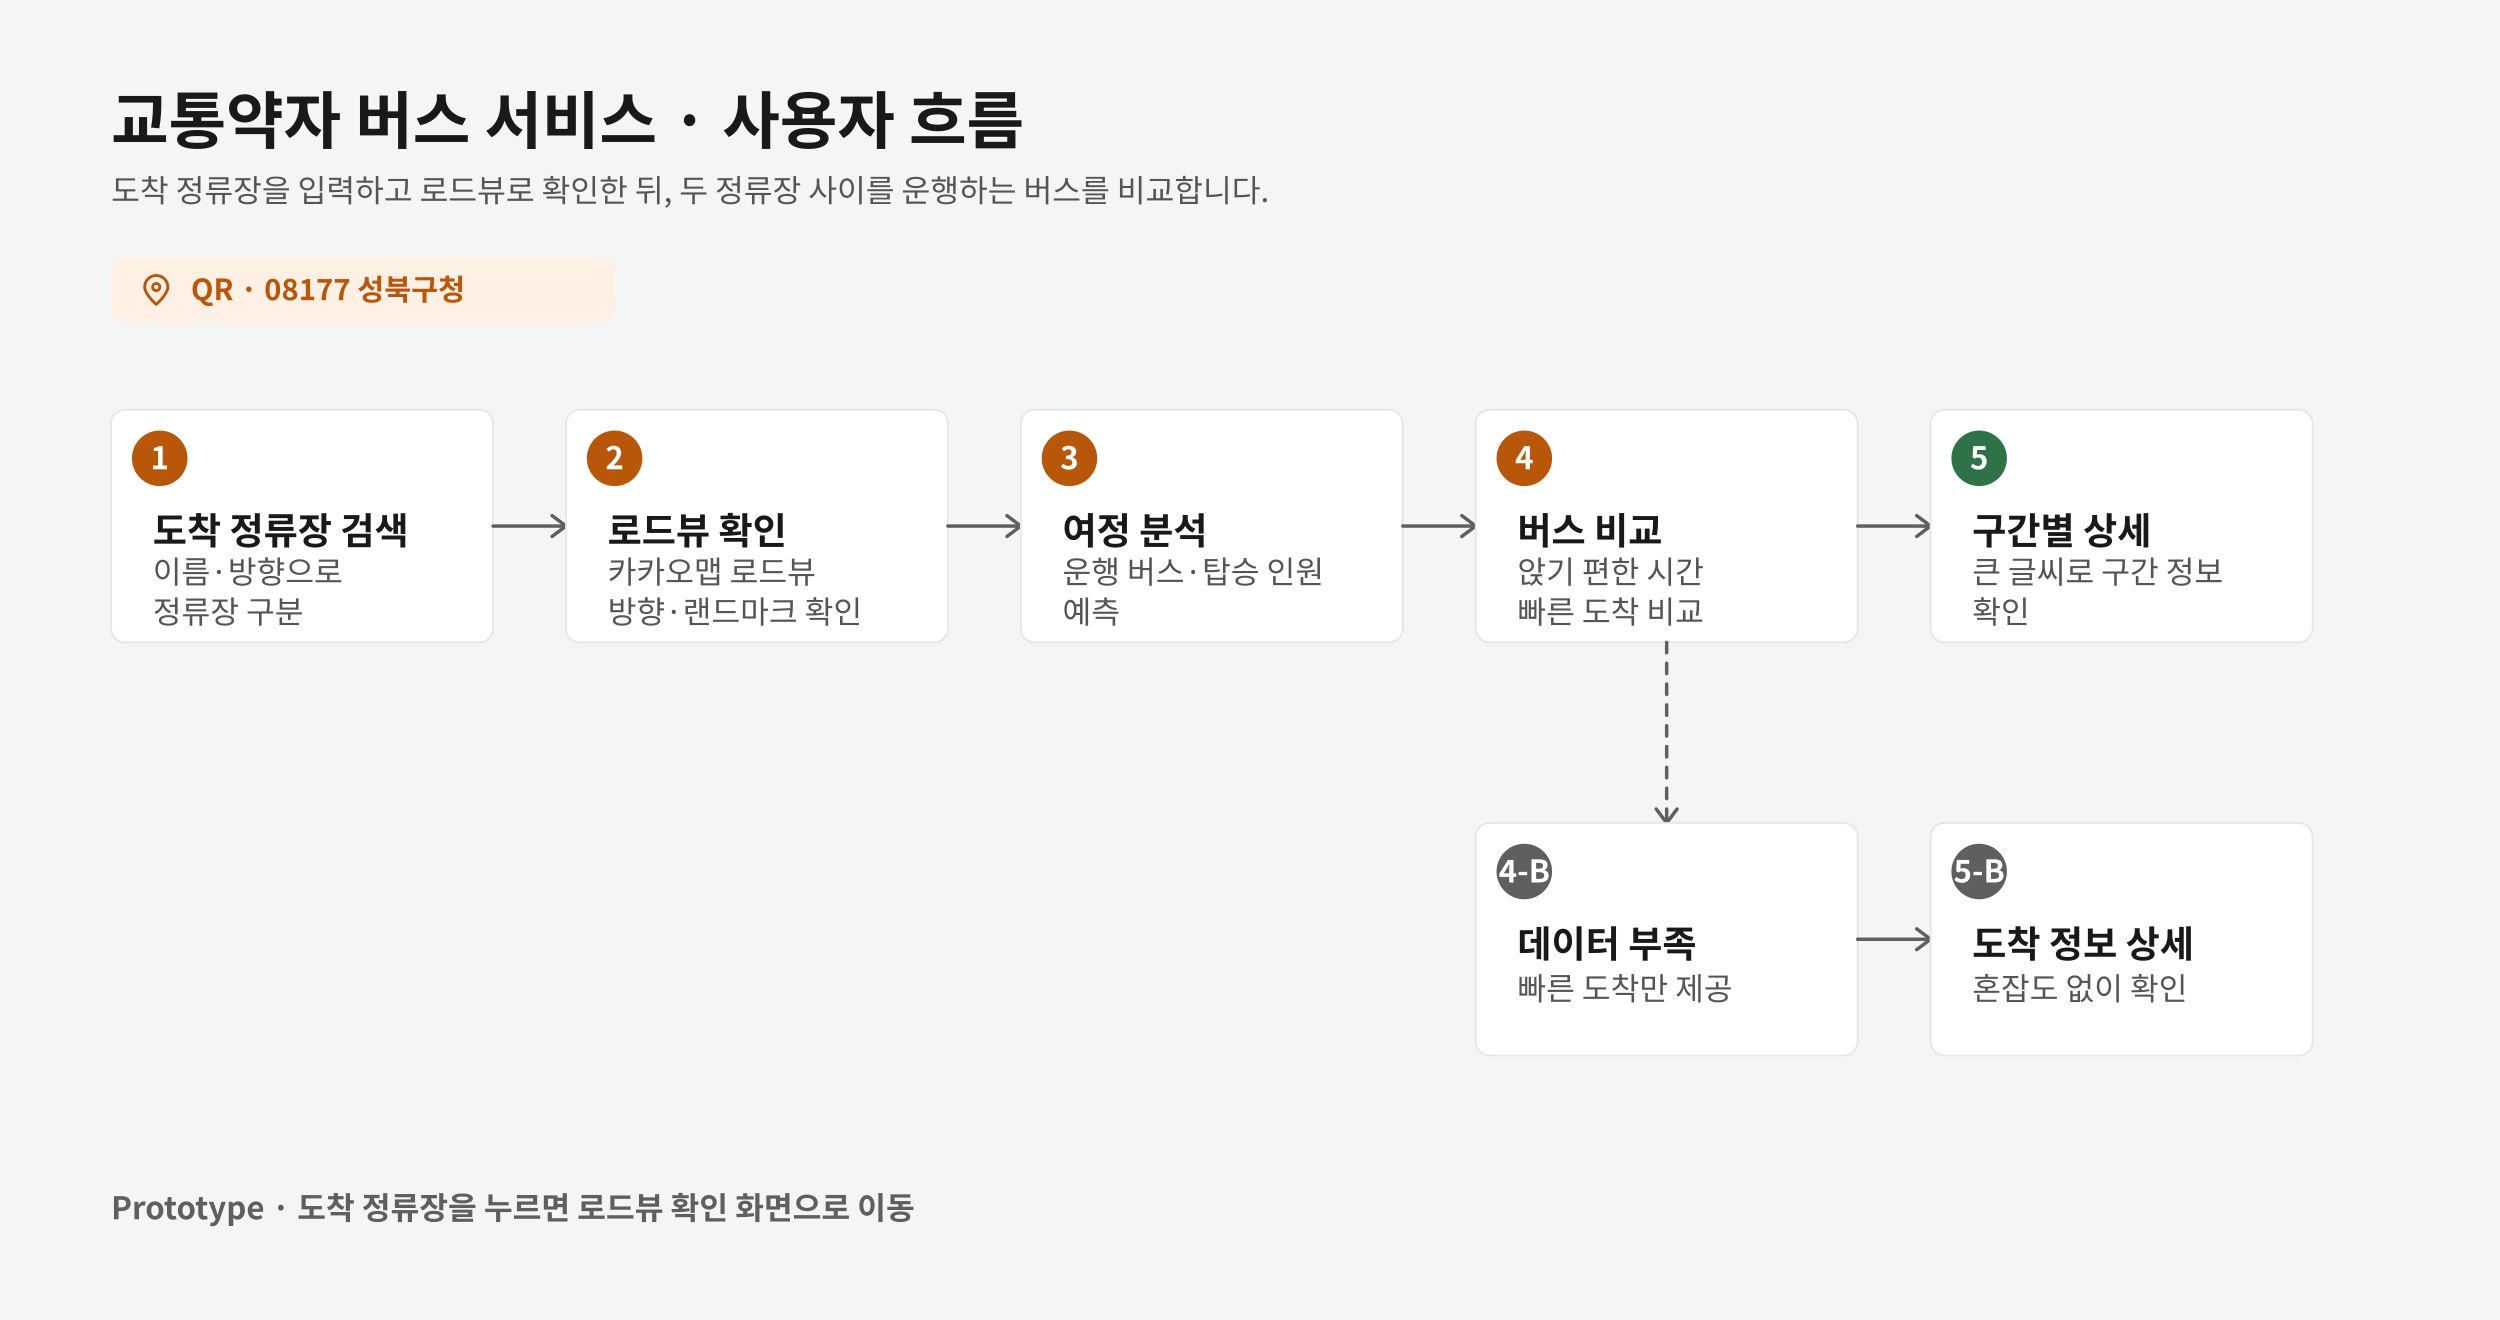
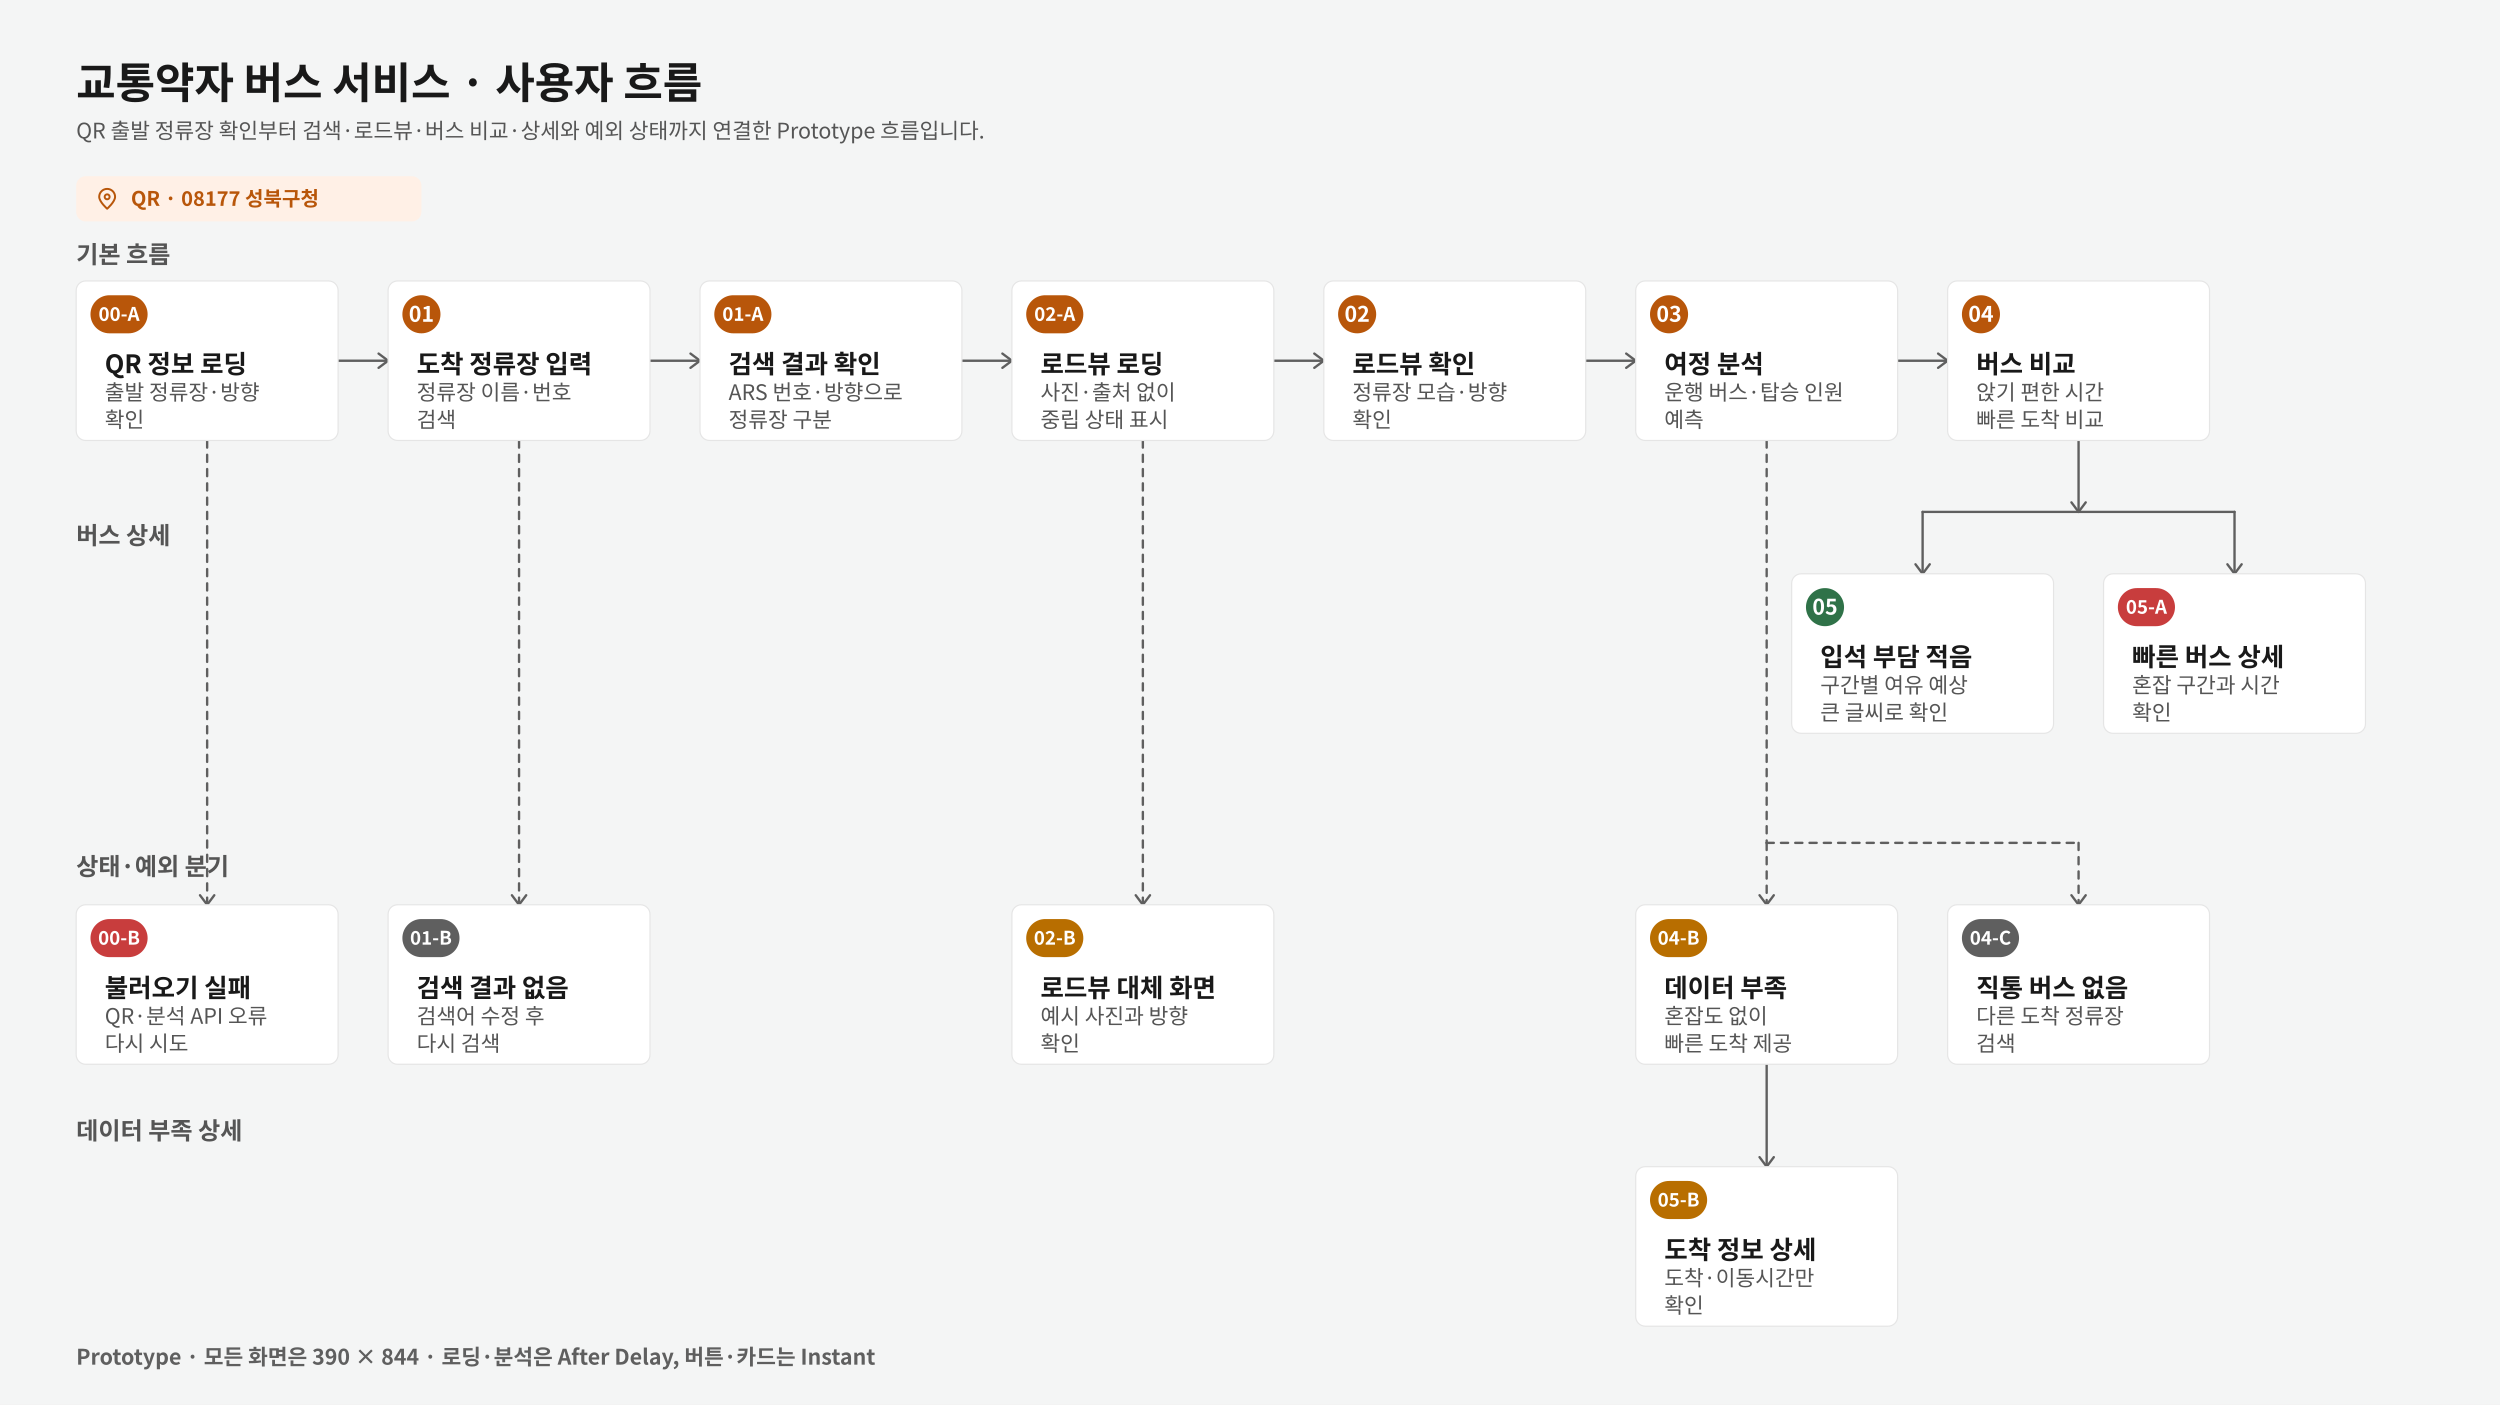
- <svg xmlns="http://www.w3.org/2000/svg" width="1440" height="760" viewBox="0 0 1440 760" role="img" aria-label="사용자 흐름도">
-   <rect x="0" y="0" width="1440" height="760" rx="0" fill="#F4F5F5" stroke="none" stroke-width="1" />
+ <svg xmlns="http://www.w3.org/2000/svg" width="2100" height="1180" viewBox="0 0 2100 1180" role="img" aria-label="사용자 흐름도">
+   <rect x="0" y="0" width="2100" height="1180" rx="0" fill="#F4F5F5" stroke="none" stroke-width="1" />
  <text x="64" y="70" font-family="Noto Sans CJK KR, Malgun Gothic, sans-serif" font-size="36" font-weight="800" fill="#191919" text-anchor="start" dominant-baseline="middle" letter-spacing="0">교통약자 버스 서비스 · 사용자 흐름</text>
-   <text x="64" y="110" font-family="Noto Sans CJK KR, Malgun Gothic, sans-serif" font-size="18" font-weight="500" fill="#555555" text-anchor="start" dominant-baseline="middle" letter-spacing="0">도착 정류장을 입력하고 로드뷰로 확인한 뒤, 두 정류장 사이를 운행하는 버스를 비교합니다.</text>
+   <text x="64" y="110" font-family="Noto Sans CJK KR, Malgun Gothic, sans-serif" font-size="18" font-weight="500" fill="#555555" text-anchor="start" dominant-baseline="middle" letter-spacing="0">QR 출발 정류장 확인부터 검색·로드뷰·버스 비교·상세와 예외 상태까지 연결한 Prototype 흐름입니다.</text>
  <rect x="64" y="148" width="290" height="38" rx="8" fill="#FFF0E6" stroke="none" stroke-width="1" />
  <g transform="translate(80 157) scale(0.8333333)">
    <path d="M20 10c0 5-8 12-8 12S4 15 4 10a8 8 0 1 1 16 0Z" fill="none" stroke="#B8560A" stroke-width="2" stroke-linecap="round" stroke-linejoin="round" />
    <circle cx="12" cy="10" r="2.5" fill="none" stroke="#B8560A" stroke-width="2" stroke-linecap="round" stroke-linejoin="round" />
  </g>
  <text x="110" y="167" font-family="Noto Sans CJK KR, Malgun Gothic, sans-serif" font-size="16.88" font-weight="700" fill="#B8560A" text-anchor="start" dominant-baseline="middle" letter-spacing="0">QR · 08177 성북구청</text>
-   <rect x="64" y="236" width="220" height="134" rx="8" fill="#FFFFFF" stroke="#E5E5E5" stroke-width="1" />
-   <circle cx="92" cy="264" r="16" fill="#B8560A" stroke="none" stroke-width="1" />
-   <text x="92" y="264" font-family="Noto Sans CJK KR, Malgun Gothic, sans-serif" font-size="18" font-weight="800" fill="#FFFFFF" text-anchor="middle" dominant-baseline="middle" letter-spacing="0">1</text>
-   <text x="88" y="306" font-family="Noto Sans CJK KR, Malgun Gothic, sans-serif" font-size="21.38" font-weight="800" fill="#191919" text-anchor="start" dominant-baseline="middle" letter-spacing="0">도착 정류장 검색</text>
-   <text x="88" y="336" font-family="Noto Sans CJK KR, Malgun Gothic, sans-serif" font-size="18" font-weight="500" fill="#555555" text-anchor="start" letter-spacing="0">
-     <tspan x="88" dy="0">이름·방향으로</tspan>
-     <tspan x="88" dy="23">정류장 구분</tspan>
-   </text>
+   <text x="64" y="214" font-family="Noto Sans CJK KR, Malgun Gothic, sans-serif" font-size="20.25" font-weight="800" fill="#555555" text-anchor="start" dominant-baseline="middle" letter-spacing="0">기본 흐름</text>
  <line x1="284" y1="303" x2="326" y2="303" stroke="#5F5F5F" stroke-width="2" stroke-linecap="round" />
  <path d="M318 297L326 303L318 309" fill="none" stroke="#5F5F5F" stroke-width="2" stroke-linecap="round" stroke-linejoin="round" />
-   <rect x="326" y="236" width="220" height="134" rx="8" fill="#FFFFFF" stroke="#E5E5E5" stroke-width="1" />
-   <circle cx="354" cy="264" r="16" fill="#B8560A" stroke="none" stroke-width="1" />
-   <text x="354" y="264" font-family="Noto Sans CJK KR, Malgun Gothic, sans-serif" font-size="18" font-weight="800" fill="#FFFFFF" text-anchor="middle" dominant-baseline="middle" letter-spacing="0">2</text>
-   <text x="350" y="306" font-family="Noto Sans CJK KR, Malgun Gothic, sans-serif" font-size="21.38" font-weight="800" fill="#191919" text-anchor="start" dominant-baseline="middle" letter-spacing="0">로드뷰 확인</text>
-   <text x="350" y="336" font-family="Noto Sans CJK KR, Malgun Gothic, sans-serif" font-size="18" font-weight="500" fill="#555555" text-anchor="start" letter-spacing="0">
-     <tspan x="350" dy="0">카카오맵 로드뷰</tspan>
-     <tspan x="350" dy="23">방향·랜드마크 확인</tspan>
-   </text>
  <line x1="546" y1="303" x2="588" y2="303" stroke="#5F5F5F" stroke-width="2" stroke-linecap="round" />
  <path d="M580 297L588 303L580 309" fill="none" stroke="#5F5F5F" stroke-width="2" stroke-linecap="round" stroke-linejoin="round" />
-   <rect x="588" y="236" width="220" height="134" rx="8" fill="#FFFFFF" stroke="#E5E5E5" stroke-width="1" />
-   <circle cx="616" cy="264" r="16" fill="#B8560A" stroke="none" stroke-width="1" />
-   <text x="616" y="264" font-family="Noto Sans CJK KR, Malgun Gothic, sans-serif" font-size="18" font-weight="800" fill="#FFFFFF" text-anchor="middle" dominant-baseline="middle" letter-spacing="0">3</text>
-   <text x="612" y="306" font-family="Noto Sans CJK KR, Malgun Gothic, sans-serif" font-size="21.38" font-weight="800" fill="#191919" text-anchor="start" dominant-baseline="middle" letter-spacing="0">여정 분석</text>
-   <text x="612" y="336" font-family="Noto Sans CJK KR, Malgun Gothic, sans-serif" font-size="18" font-weight="500" fill="#555555" text-anchor="start" letter-spacing="0">
-     <tspan x="612" dy="0">운행 버스·탑승 인원</tspan>
-     <tspan x="612" dy="23">예측</tspan>
-   </text>
  <line x1="808" y1="303" x2="850" y2="303" stroke="#5F5F5F" stroke-width="2" stroke-linecap="round" />
  <path d="M842 297L850 303L842 309" fill="none" stroke="#5F5F5F" stroke-width="2" stroke-linecap="round" stroke-linejoin="round" />
-   <rect x="850" y="236" width="220" height="134" rx="8" fill="#FFFFFF" stroke="#E5E5E5" stroke-width="1" />
-   <circle cx="878" cy="264" r="16" fill="#B8560A" stroke="none" stroke-width="1" />
-   <text x="878" y="264" font-family="Noto Sans CJK KR, Malgun Gothic, sans-serif" font-size="18" font-weight="800" fill="#FFFFFF" text-anchor="middle" dominant-baseline="middle" letter-spacing="0">4</text>
-   <text x="874" y="306" font-family="Noto Sans CJK KR, Malgun Gothic, sans-serif" font-size="21.38" font-weight="800" fill="#191919" text-anchor="start" dominant-baseline="middle" letter-spacing="0">버스 비교</text>
-   <text x="874" y="336" font-family="Noto Sans CJK KR, Malgun Gothic, sans-serif" font-size="18" font-weight="500" fill="#555555" text-anchor="start" letter-spacing="0">
-     <tspan x="874" dy="0">앉기 편한 시간</tspan>
-     <tspan x="874" dy="23">빠른 도착 비교</tspan>
-   </text>
  <line x1="1070" y1="303" x2="1112" y2="303" stroke="#5F5F5F" stroke-width="2" stroke-linecap="round" />
  <path d="M1104 297L1112 303L1104 309" fill="none" stroke="#5F5F5F" stroke-width="2" stroke-linecap="round" stroke-linejoin="round" />
+   <line x1="1332" y1="303" x2="1374" y2="303" stroke="#5F5F5F" stroke-width="2" stroke-linecap="round" />
+   <path d="M1366 297L1374 303L1366 309" fill="none" stroke="#5F5F5F" stroke-width="2" stroke-linecap="round" stroke-linejoin="round" />
+   <line x1="1594" y1="303" x2="1636" y2="303" stroke="#5F5F5F" stroke-width="2" stroke-linecap="round" />
+   <path d="M1628 297L1636 303L1628 309" fill="none" stroke="#5F5F5F" stroke-width="2" stroke-linecap="round" stroke-linejoin="round" />
+   <line x1="1746" y1="370" x2="1746" y2="430" stroke="#5F5F5F" stroke-width="2" stroke-linecap="round" />
+   <path d="M1740 422L1746 430L1752 422" fill="none" stroke="#5F5F5F" stroke-width="2" stroke-linecap="round" stroke-linejoin="round" />
+   <line x1="1615" y1="430" x2="1877" y2="430" stroke="#5F5F5F" stroke-width="2" stroke-linecap="round" />
+   <line x1="1615" y1="430" x2="1615" y2="482" stroke="#5F5F5F" stroke-width="2" stroke-linecap="round" />
+   <path d="M1609 474L1615 482L1621 474" fill="none" stroke="#5F5F5F" stroke-width="2" stroke-linecap="round" stroke-linejoin="round" />
+   <line x1="1877" y1="430" x2="1877" y2="482" stroke="#5F5F5F" stroke-width="2" stroke-linecap="round" />
+   <path d="M1871 474L1877 482L1883 474" fill="none" stroke="#5F5F5F" stroke-width="2" stroke-linecap="round" stroke-linejoin="round" />
+   <line x1="174" y1="370" x2="174" y2="760" stroke="#5F5F5F" stroke-width="2" stroke-linecap="round" stroke-dasharray="6 6" />
+   <path d="M168 752L174 760L180 752" fill="none" stroke="#5F5F5F" stroke-width="2" stroke-linecap="round" stroke-linejoin="round" />
+   <line x1="436" y1="370" x2="436" y2="760" stroke="#5F5F5F" stroke-width="2" stroke-linecap="round" stroke-dasharray="6 6" />
+   <path d="M430 752L436 760L442 752" fill="none" stroke="#5F5F5F" stroke-width="2" stroke-linecap="round" stroke-linejoin="round" />
+   <line x1="960" y1="370" x2="960" y2="760" stroke="#5F5F5F" stroke-width="2" stroke-linecap="round" stroke-dasharray="6 6" />
+   <path d="M954 752L960 760L966 752" fill="none" stroke="#5F5F5F" stroke-width="2" stroke-linecap="round" stroke-linejoin="round" />
+   <line x1="1484" y1="370" x2="1484" y2="708" stroke="#5F5F5F" stroke-width="2" stroke-linecap="round" stroke-dasharray="6 6" />
+   <line x1="1484" y1="708" x2="1746" y2="708" stroke="#5F5F5F" stroke-width="2" stroke-linecap="round" stroke-dasharray="6 6" />
+   <line x1="1484" y1="708" x2="1484" y2="760" stroke="#5F5F5F" stroke-width="2" stroke-linecap="round" stroke-dasharray="6 6" />
+   <path d="M1478 752L1484 760L1490 752" fill="none" stroke="#5F5F5F" stroke-width="2" stroke-linecap="round" stroke-linejoin="round" />
+   <line x1="1746" y1="708" x2="1746" y2="760" stroke="#5F5F5F" stroke-width="2" stroke-linecap="round" stroke-dasharray="6 6" />
+   <path d="M1740 752L1746 760L1752 752" fill="none" stroke="#5F5F5F" stroke-width="2" stroke-linecap="round" stroke-linejoin="round" />
+   <line x1="1484" y1="894" x2="1484" y2="980" stroke="#5F5F5F" stroke-width="2" stroke-linecap="round" />
+   <path d="M1478 972L1484 980L1490 972" fill="none" stroke="#5F5F5F" stroke-width="2" stroke-linecap="round" stroke-linejoin="round" />
+   <rect x="64" y="236" width="220" height="134" rx="8" fill="#FFFFFF" stroke="#E5E5E5" stroke-width="1" />
+   <rect x="76" y="248" width="48" height="32" rx="16" fill="#B8560A" stroke="none" stroke-width="1" />
+   <text x="100" y="264" font-family="Noto Sans CJK KR, Malgun Gothic, sans-serif" font-size="15.75" font-weight="800" fill="#FFFFFF" text-anchor="middle" dominant-baseline="middle" letter-spacing="0">00-A</text>
+   <text x="88" y="306" font-family="Noto Sans CJK KR, Malgun Gothic, sans-serif" font-size="21.38" font-weight="800" fill="#191919" text-anchor="start" dominant-baseline="middle" letter-spacing="0">QR 정보 로딩</text>
+   <text x="88" y="336" font-family="Noto Sans CJK KR, Malgun Gothic, sans-serif" font-size="18" font-weight="500" fill="#555555" text-anchor="start" letter-spacing="0">
+     <tspan x="88" dy="0">출발 정류장·방향</tspan>
+     <tspan x="88" dy="23">확인</tspan>
+   </text>
+   <rect x="326" y="236" width="220" height="134" rx="8" fill="#FFFFFF" stroke="#E5E5E5" stroke-width="1" />
+   <rect x="338" y="248" width="32" height="32" rx="16" fill="#B8560A" stroke="none" stroke-width="1" />
+   <text x="354" y="264" font-family="Noto Sans CJK KR, Malgun Gothic, sans-serif" font-size="18" font-weight="800" fill="#FFFFFF" text-anchor="middle" dominant-baseline="middle" letter-spacing="0">01</text>
+   <text x="350" y="306" font-family="Noto Sans CJK KR, Malgun Gothic, sans-serif" font-size="21.38" font-weight="800" fill="#191919" text-anchor="start" dominant-baseline="middle" letter-spacing="0">도착 정류장 입력</text>
+   <text x="350" y="336" font-family="Noto Sans CJK KR, Malgun Gothic, sans-serif" font-size="18" font-weight="500" fill="#555555" text-anchor="start" letter-spacing="0">
+     <tspan x="350" dy="0">정류장 이름·번호</tspan>
+     <tspan x="350" dy="23">검색</tspan>
+   </text>
+   <rect x="588" y="236" width="220" height="134" rx="8" fill="#FFFFFF" stroke="#E5E5E5" stroke-width="1" />
+   <rect x="600" y="248" width="48" height="32" rx="16" fill="#B8560A" stroke="none" stroke-width="1" />
+   <text x="624" y="264" font-family="Noto Sans CJK KR, Malgun Gothic, sans-serif" font-size="15.75" font-weight="800" fill="#FFFFFF" text-anchor="middle" dominant-baseline="middle" letter-spacing="0">01-A</text>
+   <text x="612" y="306" font-family="Noto Sans CJK KR, Malgun Gothic, sans-serif" font-size="21.38" font-weight="800" fill="#191919" text-anchor="start" dominant-baseline="middle" letter-spacing="0">검색 결과 확인</text>
+   <text x="612" y="336" font-family="Noto Sans CJK KR, Malgun Gothic, sans-serif" font-size="18" font-weight="500" fill="#555555" text-anchor="start" letter-spacing="0">
+     <tspan x="612" dy="0">ARS 번호·방향으로</tspan>
+     <tspan x="612" dy="23">정류장 구분</tspan>
+   </text>
+   <rect x="850" y="236" width="220" height="134" rx="8" fill="#FFFFFF" stroke="#E5E5E5" stroke-width="1" />
+   <rect x="862" y="248" width="48" height="32" rx="16" fill="#B8560A" stroke="none" stroke-width="1" />
+   <text x="886" y="264" font-family="Noto Sans CJK KR, Malgun Gothic, sans-serif" font-size="15.75" font-weight="800" fill="#FFFFFF" text-anchor="middle" dominant-baseline="middle" letter-spacing="0">02-A</text>
+   <text x="874" y="306" font-family="Noto Sans CJK KR, Malgun Gothic, sans-serif" font-size="21.38" font-weight="800" fill="#191919" text-anchor="start" dominant-baseline="middle" letter-spacing="0">로드뷰 로딩</text>
+   <text x="874" y="336" font-family="Noto Sans CJK KR, Malgun Gothic, sans-serif" font-size="18" font-weight="500" fill="#555555" text-anchor="start" letter-spacing="0">
+     <tspan x="874" dy="0">사진·출처 없이</tspan>
+     <tspan x="874" dy="23">중립 상태 표시</tspan>
+   </text>
  <rect x="1112" y="236" width="220" height="134" rx="8" fill="#FFFFFF" stroke="#E5E5E5" stroke-width="1" />
-   <circle cx="1140" cy="264" r="16" fill="#2F7248" stroke="none" stroke-width="1" />
-   <text x="1140" y="264" font-family="Noto Sans CJK KR, Malgun Gothic, sans-serif" font-size="18" font-weight="800" fill="#FFFFFF" text-anchor="middle" dominant-baseline="middle" letter-spacing="0">5</text>
-   <text x="1136" y="306" font-family="Noto Sans CJK KR, Malgun Gothic, sans-serif" font-size="21.38" font-weight="800" fill="#191919" text-anchor="start" dominant-baseline="middle" letter-spacing="0">구간별 상세</text>
+   <rect x="1124" y="248" width="32" height="32" rx="16" fill="#B8560A" stroke="none" stroke-width="1" />
+   <text x="1140" y="264" font-family="Noto Sans CJK KR, Malgun Gothic, sans-serif" font-size="18" font-weight="800" fill="#FFFFFF" text-anchor="middle" dominant-baseline="middle" letter-spacing="0">02</text>
+   <text x="1136" y="306" font-family="Noto Sans CJK KR, Malgun Gothic, sans-serif" font-size="21.38" font-weight="800" fill="#191919" text-anchor="start" dominant-baseline="middle" letter-spacing="0">로드뷰 확인</text>
  <text x="1136" y="336" font-family="Noto Sans CJK KR, Malgun Gothic, sans-serif" font-size="18" font-weight="500" fill="#555555" text-anchor="start" letter-spacing="0">
-     <tspan x="1136" dy="0">큰 글씨로 구간 정보</tspan>
+     <tspan x="1136" dy="0">정류장 모습·방향</tspan>
    <tspan x="1136" dy="23">확인</tspan>
  </text>
-   <line x1="960" y1="370" x2="960" y2="474" stroke="#5F5F5F" stroke-width="2" stroke-linecap="round" stroke-dasharray="6 6" />
-   <path d="M954 466L960 474L966 466" fill="none" stroke="#5F5F5F" stroke-width="2" stroke-linecap="round" stroke-linejoin="round" />
-   <rect x="850" y="474" width="220" height="134" rx="8" fill="#FFFFFF" stroke="#E5E5E5" stroke-width="1" />
-   <circle cx="878" cy="502" r="16" fill="#5F5F5F" stroke="none" stroke-width="1" />
-   <text x="878" y="502" font-family="Noto Sans CJK KR, Malgun Gothic, sans-serif" font-size="18" font-weight="800" fill="#FFFFFF" text-anchor="middle" dominant-baseline="middle" letter-spacing="0">4-B</text>
-   <text x="874" y="544" font-family="Noto Sans CJK KR, Malgun Gothic, sans-serif" font-size="21.38" font-weight="800" fill="#191919" text-anchor="start" dominant-baseline="middle" letter-spacing="0">데이터 부족</text>
-   <text x="874" y="576" font-family="Noto Sans CJK KR, Malgun Gothic, sans-serif" font-size="18" font-weight="500" fill="#555555" text-anchor="start" letter-spacing="0">
-     <tspan x="874" dy="0">빠른 도착만 제공</tspan>
+   <rect x="1374" y="236" width="220" height="134" rx="8" fill="#FFFFFF" stroke="#E5E5E5" stroke-width="1" />
+   <rect x="1386" y="248" width="32" height="32" rx="16" fill="#B8560A" stroke="none" stroke-width="1" />
+   <text x="1402" y="264" font-family="Noto Sans CJK KR, Malgun Gothic, sans-serif" font-size="18" font-weight="800" fill="#FFFFFF" text-anchor="middle" dominant-baseline="middle" letter-spacing="0">03</text>
+   <text x="1398" y="306" font-family="Noto Sans CJK KR, Malgun Gothic, sans-serif" font-size="21.38" font-weight="800" fill="#191919" text-anchor="start" dominant-baseline="middle" letter-spacing="0">여정 분석</text>
+   <text x="1398" y="336" font-family="Noto Sans CJK KR, Malgun Gothic, sans-serif" font-size="18" font-weight="500" fill="#555555" text-anchor="start" letter-spacing="0">
+     <tspan x="1398" dy="0">운행 버스·탑승 인원</tspan>
+     <tspan x="1398" dy="23">예측</tspan>
  </text>
-   <line x1="1070" y1="541" x2="1112" y2="541" stroke="#5F5F5F" stroke-width="2" stroke-linecap="round" />
-   <path d="M1104 535L1112 541L1104 547" fill="none" stroke="#5F5F5F" stroke-width="2" stroke-linecap="round" stroke-linejoin="round" />
-   <rect x="1112" y="474" width="220" height="134" rx="8" fill="#FFFFFF" stroke="#E5E5E5" stroke-width="1" />
-   <circle cx="1140" cy="502" r="16" fill="#5F5F5F" stroke="none" stroke-width="1" />
-   <text x="1140" y="502" font-family="Noto Sans CJK KR, Malgun Gothic, sans-serif" font-size="18" font-weight="800" fill="#FFFFFF" text-anchor="middle" dominant-baseline="middle" letter-spacing="0">5-B</text>
-   <text x="1136" y="544" font-family="Noto Sans CJK KR, Malgun Gothic, sans-serif" font-size="21.38" font-weight="800" fill="#191919" text-anchor="start" dominant-baseline="middle" letter-spacing="0">도착 정보 상세</text>
-   <text x="1136" y="576" font-family="Noto Sans CJK KR, Malgun Gothic, sans-serif" font-size="18" font-weight="500" fill="#555555" text-anchor="start" letter-spacing="0">
-     <tspan x="1136" dy="0">혼잡도 없이 확인</tspan>
+   <rect x="1636" y="236" width="220" height="134" rx="8" fill="#FFFFFF" stroke="#E5E5E5" stroke-width="1" />
+   <rect x="1648" y="248" width="32" height="32" rx="16" fill="#B8560A" stroke="none" stroke-width="1" />
+   <text x="1664" y="264" font-family="Noto Sans CJK KR, Malgun Gothic, sans-serif" font-size="18" font-weight="800" fill="#FFFFFF" text-anchor="middle" dominant-baseline="middle" letter-spacing="0">04</text>
+   <text x="1660" y="306" font-family="Noto Sans CJK KR, Malgun Gothic, sans-serif" font-size="21.38" font-weight="800" fill="#191919" text-anchor="start" dominant-baseline="middle" letter-spacing="0">버스 비교</text>
+   <text x="1660" y="336" font-family="Noto Sans CJK KR, Malgun Gothic, sans-serif" font-size="18" font-weight="500" fill="#555555" text-anchor="start" letter-spacing="0">
+     <tspan x="1660" dy="0">앉기 편한 시간</tspan>
+     <tspan x="1660" dy="23">빠른 도착 비교</tspan>
  </text>
-   <text x="64" y="696" font-family="Noto Sans CJK KR, Malgun Gothic, sans-serif" font-size="18" font-weight="600" fill="#5F5F5F" text-anchor="start" dominant-baseline="middle" letter-spacing="0">Prototype · 도착 정류장을 누르면 로드뷰 확인 화면으로 이동</text>
+   <text x="64" y="450" font-family="Noto Sans CJK KR, Malgun Gothic, sans-serif" font-size="20.25" font-weight="800" fill="#555555" text-anchor="start" dominant-baseline="middle" letter-spacing="0">버스 상세</text>
+   <rect x="1505" y="482" width="220" height="134" rx="8" fill="#FFFFFF" stroke="#E5E5E5" stroke-width="1" />
+   <rect x="1517" y="494" width="32" height="32" rx="16" fill="#2F7248" stroke="none" stroke-width="1" />
+   <text x="1533" y="510" font-family="Noto Sans CJK KR, Malgun Gothic, sans-serif" font-size="18" font-weight="800" fill="#FFFFFF" text-anchor="middle" dominant-baseline="middle" letter-spacing="0">05</text>
+   <text x="1529" y="552" font-family="Noto Sans CJK KR, Malgun Gothic, sans-serif" font-size="21.38" font-weight="800" fill="#191919" text-anchor="start" dominant-baseline="middle" letter-spacing="0">입석 부담 적음</text>
+   <text x="1529" y="582" font-family="Noto Sans CJK KR, Malgun Gothic, sans-serif" font-size="18" font-weight="500" fill="#555555" text-anchor="start" letter-spacing="0">
+     <tspan x="1529" dy="0">구간별 여유 예상</tspan>
+     <tspan x="1529" dy="23">큰 글씨로 확인</tspan>
+   </text>
+   <rect x="1767" y="482" width="220" height="134" rx="8" fill="#FFFFFF" stroke="#E5E5E5" stroke-width="1" />
+   <rect x="1779" y="494" width="48" height="32" rx="16" fill="#C83D3D" stroke="none" stroke-width="1" />
+   <text x="1803" y="510" font-family="Noto Sans CJK KR, Malgun Gothic, sans-serif" font-size="15.75" font-weight="800" fill="#FFFFFF" text-anchor="middle" dominant-baseline="middle" letter-spacing="0">05-A</text>
+   <text x="1791" y="552" font-family="Noto Sans CJK KR, Malgun Gothic, sans-serif" font-size="21.38" font-weight="800" fill="#191919" text-anchor="start" dominant-baseline="middle" letter-spacing="0">빠른 버스 상세</text>
+   <text x="1791" y="582" font-family="Noto Sans CJK KR, Malgun Gothic, sans-serif" font-size="18" font-weight="500" fill="#555555" text-anchor="start" letter-spacing="0">
+     <tspan x="1791" dy="0">혼잡 구간과 시간</tspan>
+     <tspan x="1791" dy="23">확인</tspan>
+   </text>
+   <text x="64" y="728" font-family="Noto Sans CJK KR, Malgun Gothic, sans-serif" font-size="20.25" font-weight="800" fill="#555555" text-anchor="start" dominant-baseline="middle" letter-spacing="0">상태·예외 분기</text>
+   <rect x="64" y="760" width="220" height="134" rx="8" fill="#FFFFFF" stroke="#E5E5E5" stroke-width="1" />
+   <rect x="76" y="772" width="48" height="32" rx="16" fill="#C83D3D" stroke="none" stroke-width="1" />
+   <text x="100" y="788" font-family="Noto Sans CJK KR, Malgun Gothic, sans-serif" font-size="15.75" font-weight="800" fill="#FFFFFF" text-anchor="middle" dominant-baseline="middle" letter-spacing="0">00-B</text>
+   <text x="88" y="830" font-family="Noto Sans CJK KR, Malgun Gothic, sans-serif" font-size="21.38" font-weight="800" fill="#191919" text-anchor="start" dominant-baseline="middle" letter-spacing="0">불러오기 실패</text>
+   <text x="88" y="860" font-family="Noto Sans CJK KR, Malgun Gothic, sans-serif" font-size="18" font-weight="500" fill="#555555" text-anchor="start" letter-spacing="0">
+     <tspan x="88" dy="0">QR·분석 API 오류</tspan>
+     <tspan x="88" dy="23">다시 시도</tspan>
+   </text>
+   <rect x="326" y="760" width="220" height="134" rx="8" fill="#FFFFFF" stroke="#E5E5E5" stroke-width="1" />
+   <rect x="338" y="772" width="48" height="32" rx="16" fill="#5F5F5F" stroke="none" stroke-width="1" />
+   <text x="362" y="788" font-family="Noto Sans CJK KR, Malgun Gothic, sans-serif" font-size="15.75" font-weight="800" fill="#FFFFFF" text-anchor="middle" dominant-baseline="middle" letter-spacing="0">01-B</text>
+   <text x="350" y="830" font-family="Noto Sans CJK KR, Malgun Gothic, sans-serif" font-size="21.38" font-weight="800" fill="#191919" text-anchor="start" dominant-baseline="middle" letter-spacing="0">검색 결과 없음</text>
+   <text x="350" y="860" font-family="Noto Sans CJK KR, Malgun Gothic, sans-serif" font-size="18" font-weight="500" fill="#555555" text-anchor="start" letter-spacing="0">
+     <tspan x="350" dy="0">검색어 수정 후</tspan>
+     <tspan x="350" dy="23">다시 검색</tspan>
+   </text>
+   <rect x="850" y="760" width="220" height="134" rx="8" fill="#FFFFFF" stroke="#E5E5E5" stroke-width="1" />
+   <rect x="862" y="772" width="48" height="32" rx="16" fill="#B86E00" stroke="none" stroke-width="1" />
+   <text x="886" y="788" font-family="Noto Sans CJK KR, Malgun Gothic, sans-serif" font-size="15.75" font-weight="800" fill="#FFFFFF" text-anchor="middle" dominant-baseline="middle" letter-spacing="0">02-B</text>
+   <text x="874" y="830" font-family="Noto Sans CJK KR, Malgun Gothic, sans-serif" font-size="21.38" font-weight="800" fill="#191919" text-anchor="start" dominant-baseline="middle" letter-spacing="0">로드뷰 대체 화면</text>
+   <text x="874" y="860" font-family="Noto Sans CJK KR, Malgun Gothic, sans-serif" font-size="18" font-weight="500" fill="#555555" text-anchor="start" letter-spacing="0">
+     <tspan x="874" dy="0">예시 사진과 방향</tspan>
+     <tspan x="874" dy="23">확인</tspan>
+   </text>
+   <rect x="1374" y="760" width="220" height="134" rx="8" fill="#FFFFFF" stroke="#E5E5E5" stroke-width="1" />
+   <rect x="1386" y="772" width="48" height="32" rx="16" fill="#B86E00" stroke="none" stroke-width="1" />
+   <text x="1410" y="788" font-family="Noto Sans CJK KR, Malgun Gothic, sans-serif" font-size="15.75" font-weight="800" fill="#FFFFFF" text-anchor="middle" dominant-baseline="middle" letter-spacing="0">04-B</text>
+   <text x="1398" y="830" font-family="Noto Sans CJK KR, Malgun Gothic, sans-serif" font-size="21.38" font-weight="800" fill="#191919" text-anchor="start" dominant-baseline="middle" letter-spacing="0">데이터 부족</text>
+   <text x="1398" y="860" font-family="Noto Sans CJK KR, Malgun Gothic, sans-serif" font-size="18" font-weight="500" fill="#555555" text-anchor="start" letter-spacing="0">
+     <tspan x="1398" dy="0">혼잡도 없이</tspan>
+     <tspan x="1398" dy="23">빠른 도착 제공</tspan>
+   </text>
+   <rect x="1636" y="760" width="220" height="134" rx="8" fill="#FFFFFF" stroke="#E5E5E5" stroke-width="1" />
+   <rect x="1648" y="772" width="48" height="32" rx="16" fill="#5F5F5F" stroke="none" stroke-width="1" />
+   <text x="1672" y="788" font-family="Noto Sans CJK KR, Malgun Gothic, sans-serif" font-size="15.75" font-weight="800" fill="#FFFFFF" text-anchor="middle" dominant-baseline="middle" letter-spacing="0">04-C</text>
+   <text x="1660" y="830" font-family="Noto Sans CJK KR, Malgun Gothic, sans-serif" font-size="21.38" font-weight="800" fill="#191919" text-anchor="start" dominant-baseline="middle" letter-spacing="0">직통 버스 없음</text>
+   <text x="1660" y="860" font-family="Noto Sans CJK KR, Malgun Gothic, sans-serif" font-size="18" font-weight="500" fill="#555555" text-anchor="start" letter-spacing="0">
+     <tspan x="1660" dy="0">다른 도착 정류장</tspan>
+     <tspan x="1660" dy="23">검색</tspan>
+   </text>
+   <text x="64" y="950" font-family="Noto Sans CJK KR, Malgun Gothic, sans-serif" font-size="20.25" font-weight="800" fill="#555555" text-anchor="start" dominant-baseline="middle" letter-spacing="0">데이터 부족 상세</text>
+   <rect x="1374" y="980" width="220" height="134" rx="8" fill="#FFFFFF" stroke="#E5E5E5" stroke-width="1" />
+   <rect x="1386" y="992" width="48" height="32" rx="16" fill="#B86E00" stroke="none" stroke-width="1" />
+   <text x="1410" y="1008" font-family="Noto Sans CJK KR, Malgun Gothic, sans-serif" font-size="15.75" font-weight="800" fill="#FFFFFF" text-anchor="middle" dominant-baseline="middle" letter-spacing="0">05-B</text>
+   <text x="1398" y="1050" font-family="Noto Sans CJK KR, Malgun Gothic, sans-serif" font-size="21.38" font-weight="800" fill="#191919" text-anchor="start" dominant-baseline="middle" letter-spacing="0">도착 정보 상세</text>
+   <text x="1398" y="1080" font-family="Noto Sans CJK KR, Malgun Gothic, sans-serif" font-size="18" font-weight="500" fill="#555555" text-anchor="start" letter-spacing="0">
+     <tspan x="1398" dy="0">도착·이동시간만</tspan>
+     <tspan x="1398" dy="23">확인</tspan>
+   </text>
+   <text x="64" y="1140" font-family="Noto Sans CJK KR, Malgun Gothic, sans-serif" font-size="18" font-weight="600" fill="#5F5F5F" text-anchor="start" dominant-baseline="middle" letter-spacing="0">Prototype · 모든 화면은 390 × 844 · 로딩·분석은 After Delay, 버튼·카드는 Instant</text>
</svg>
